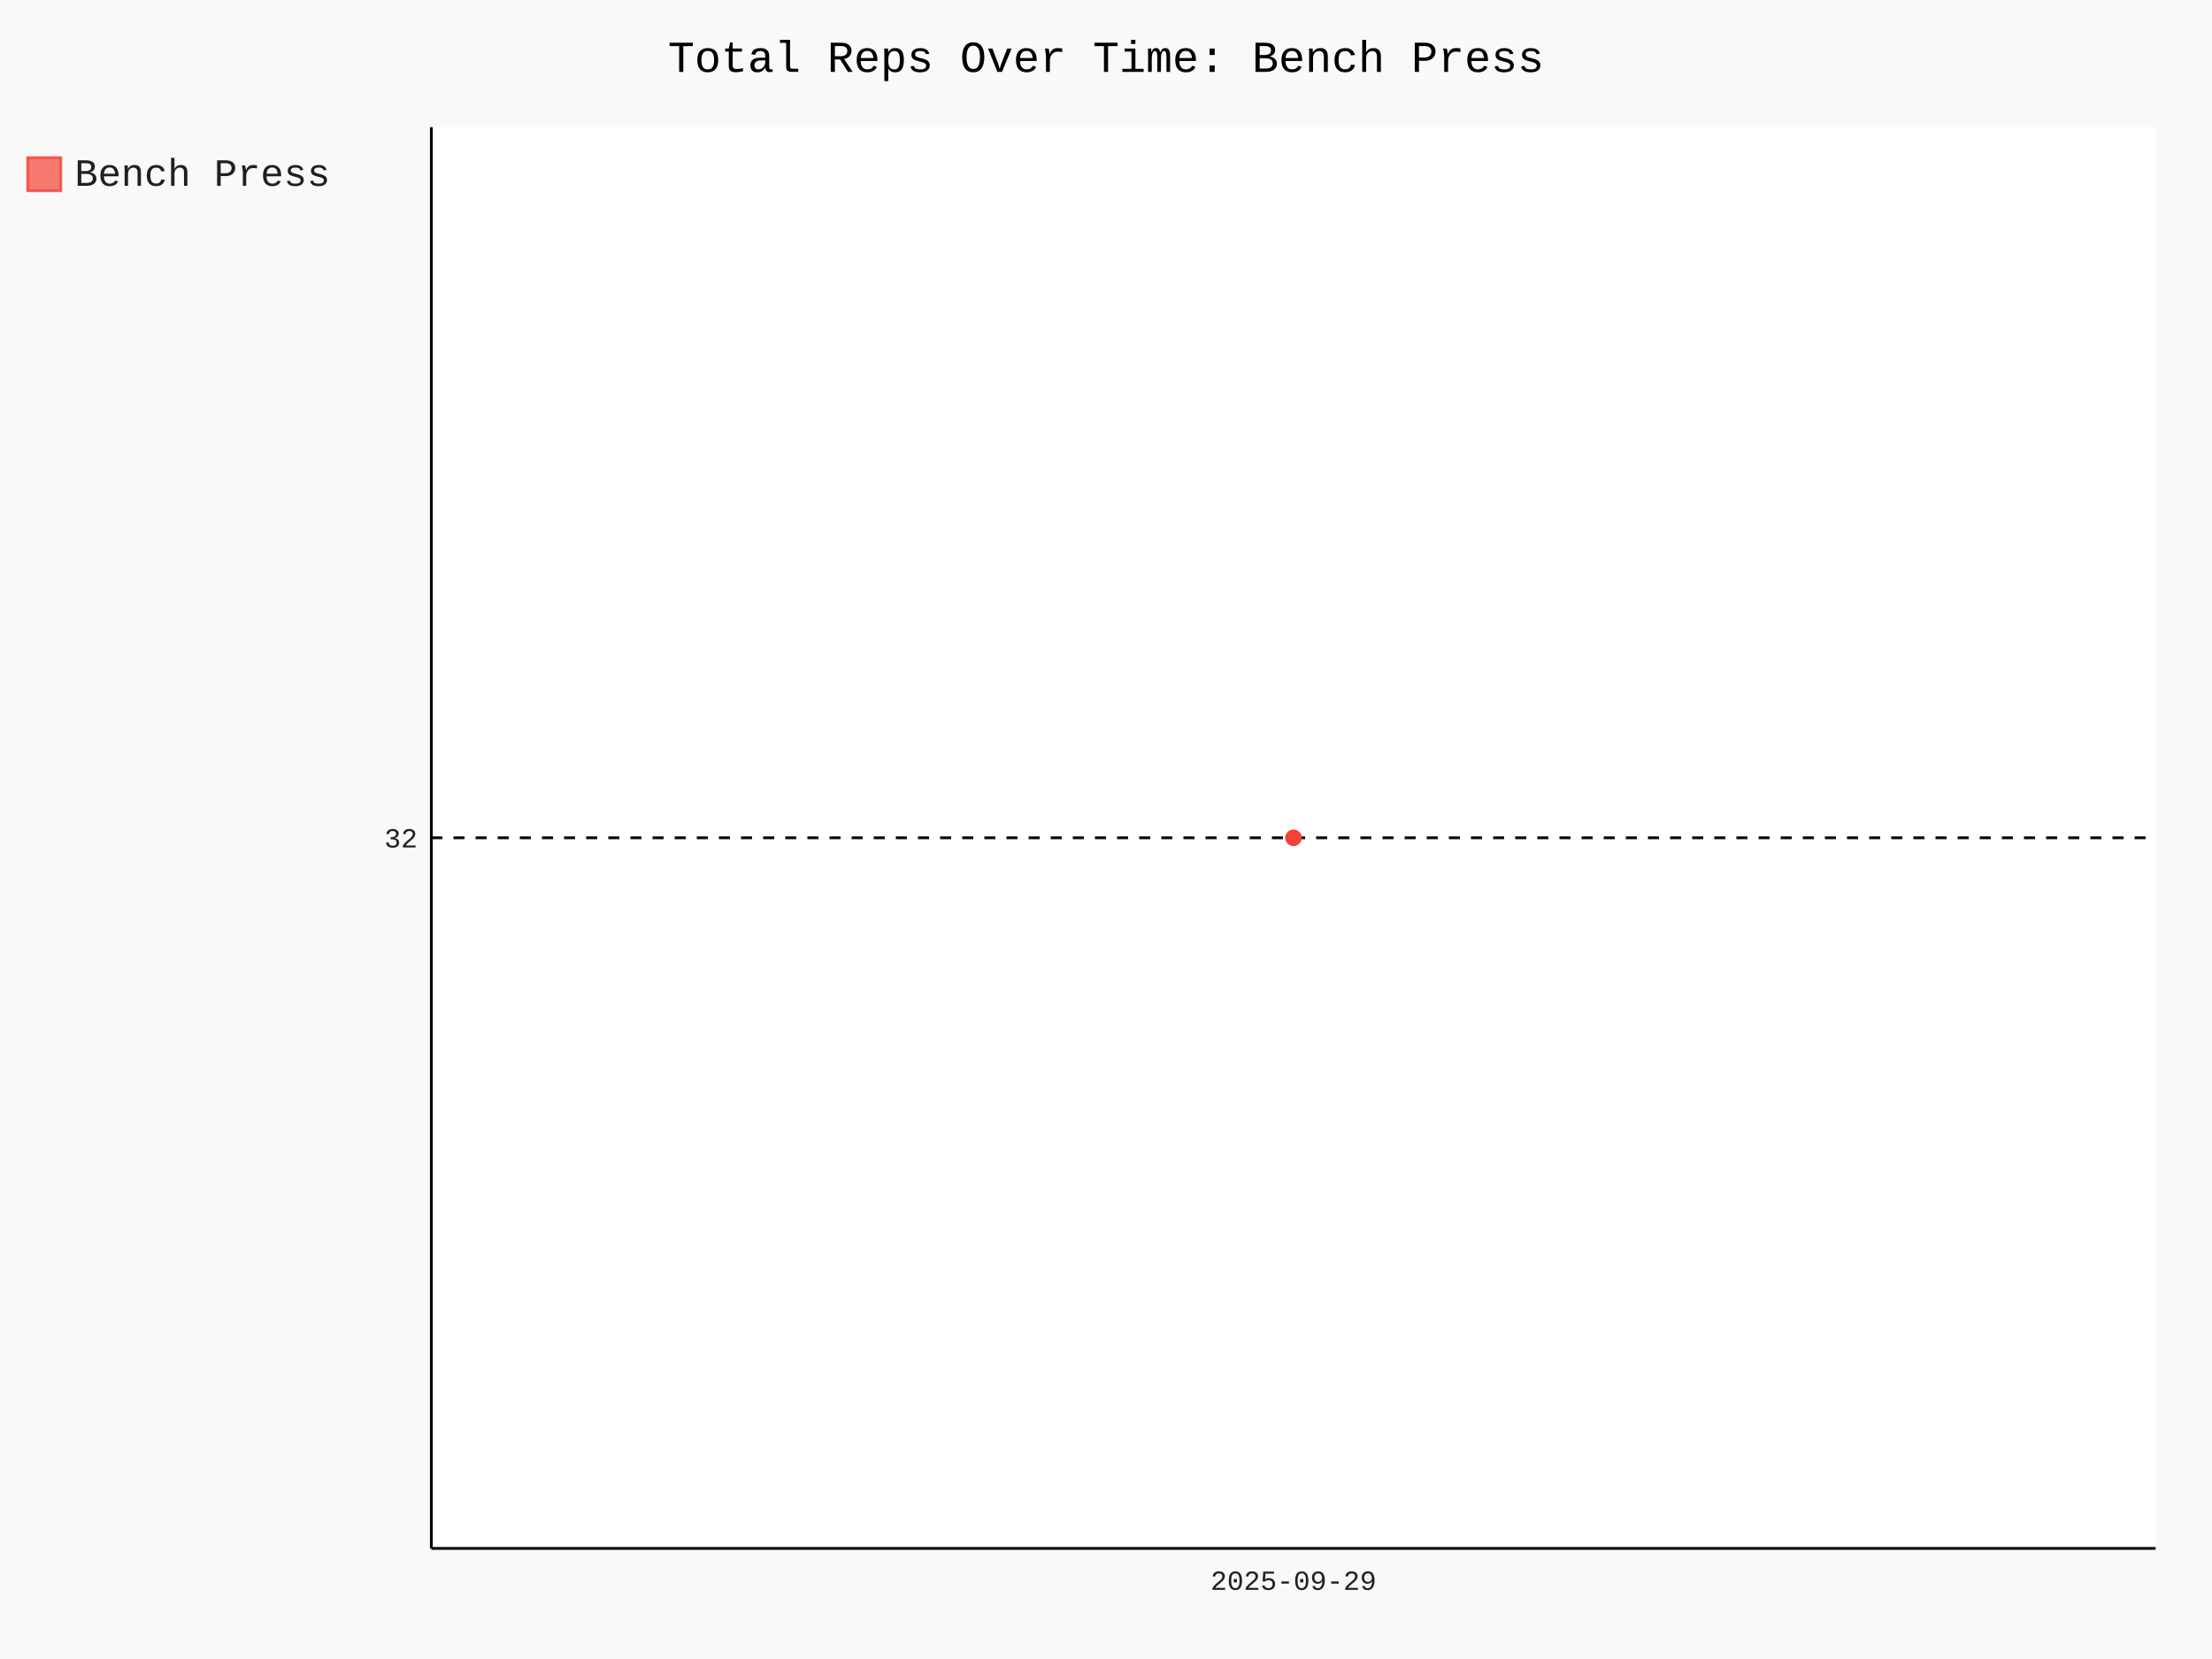
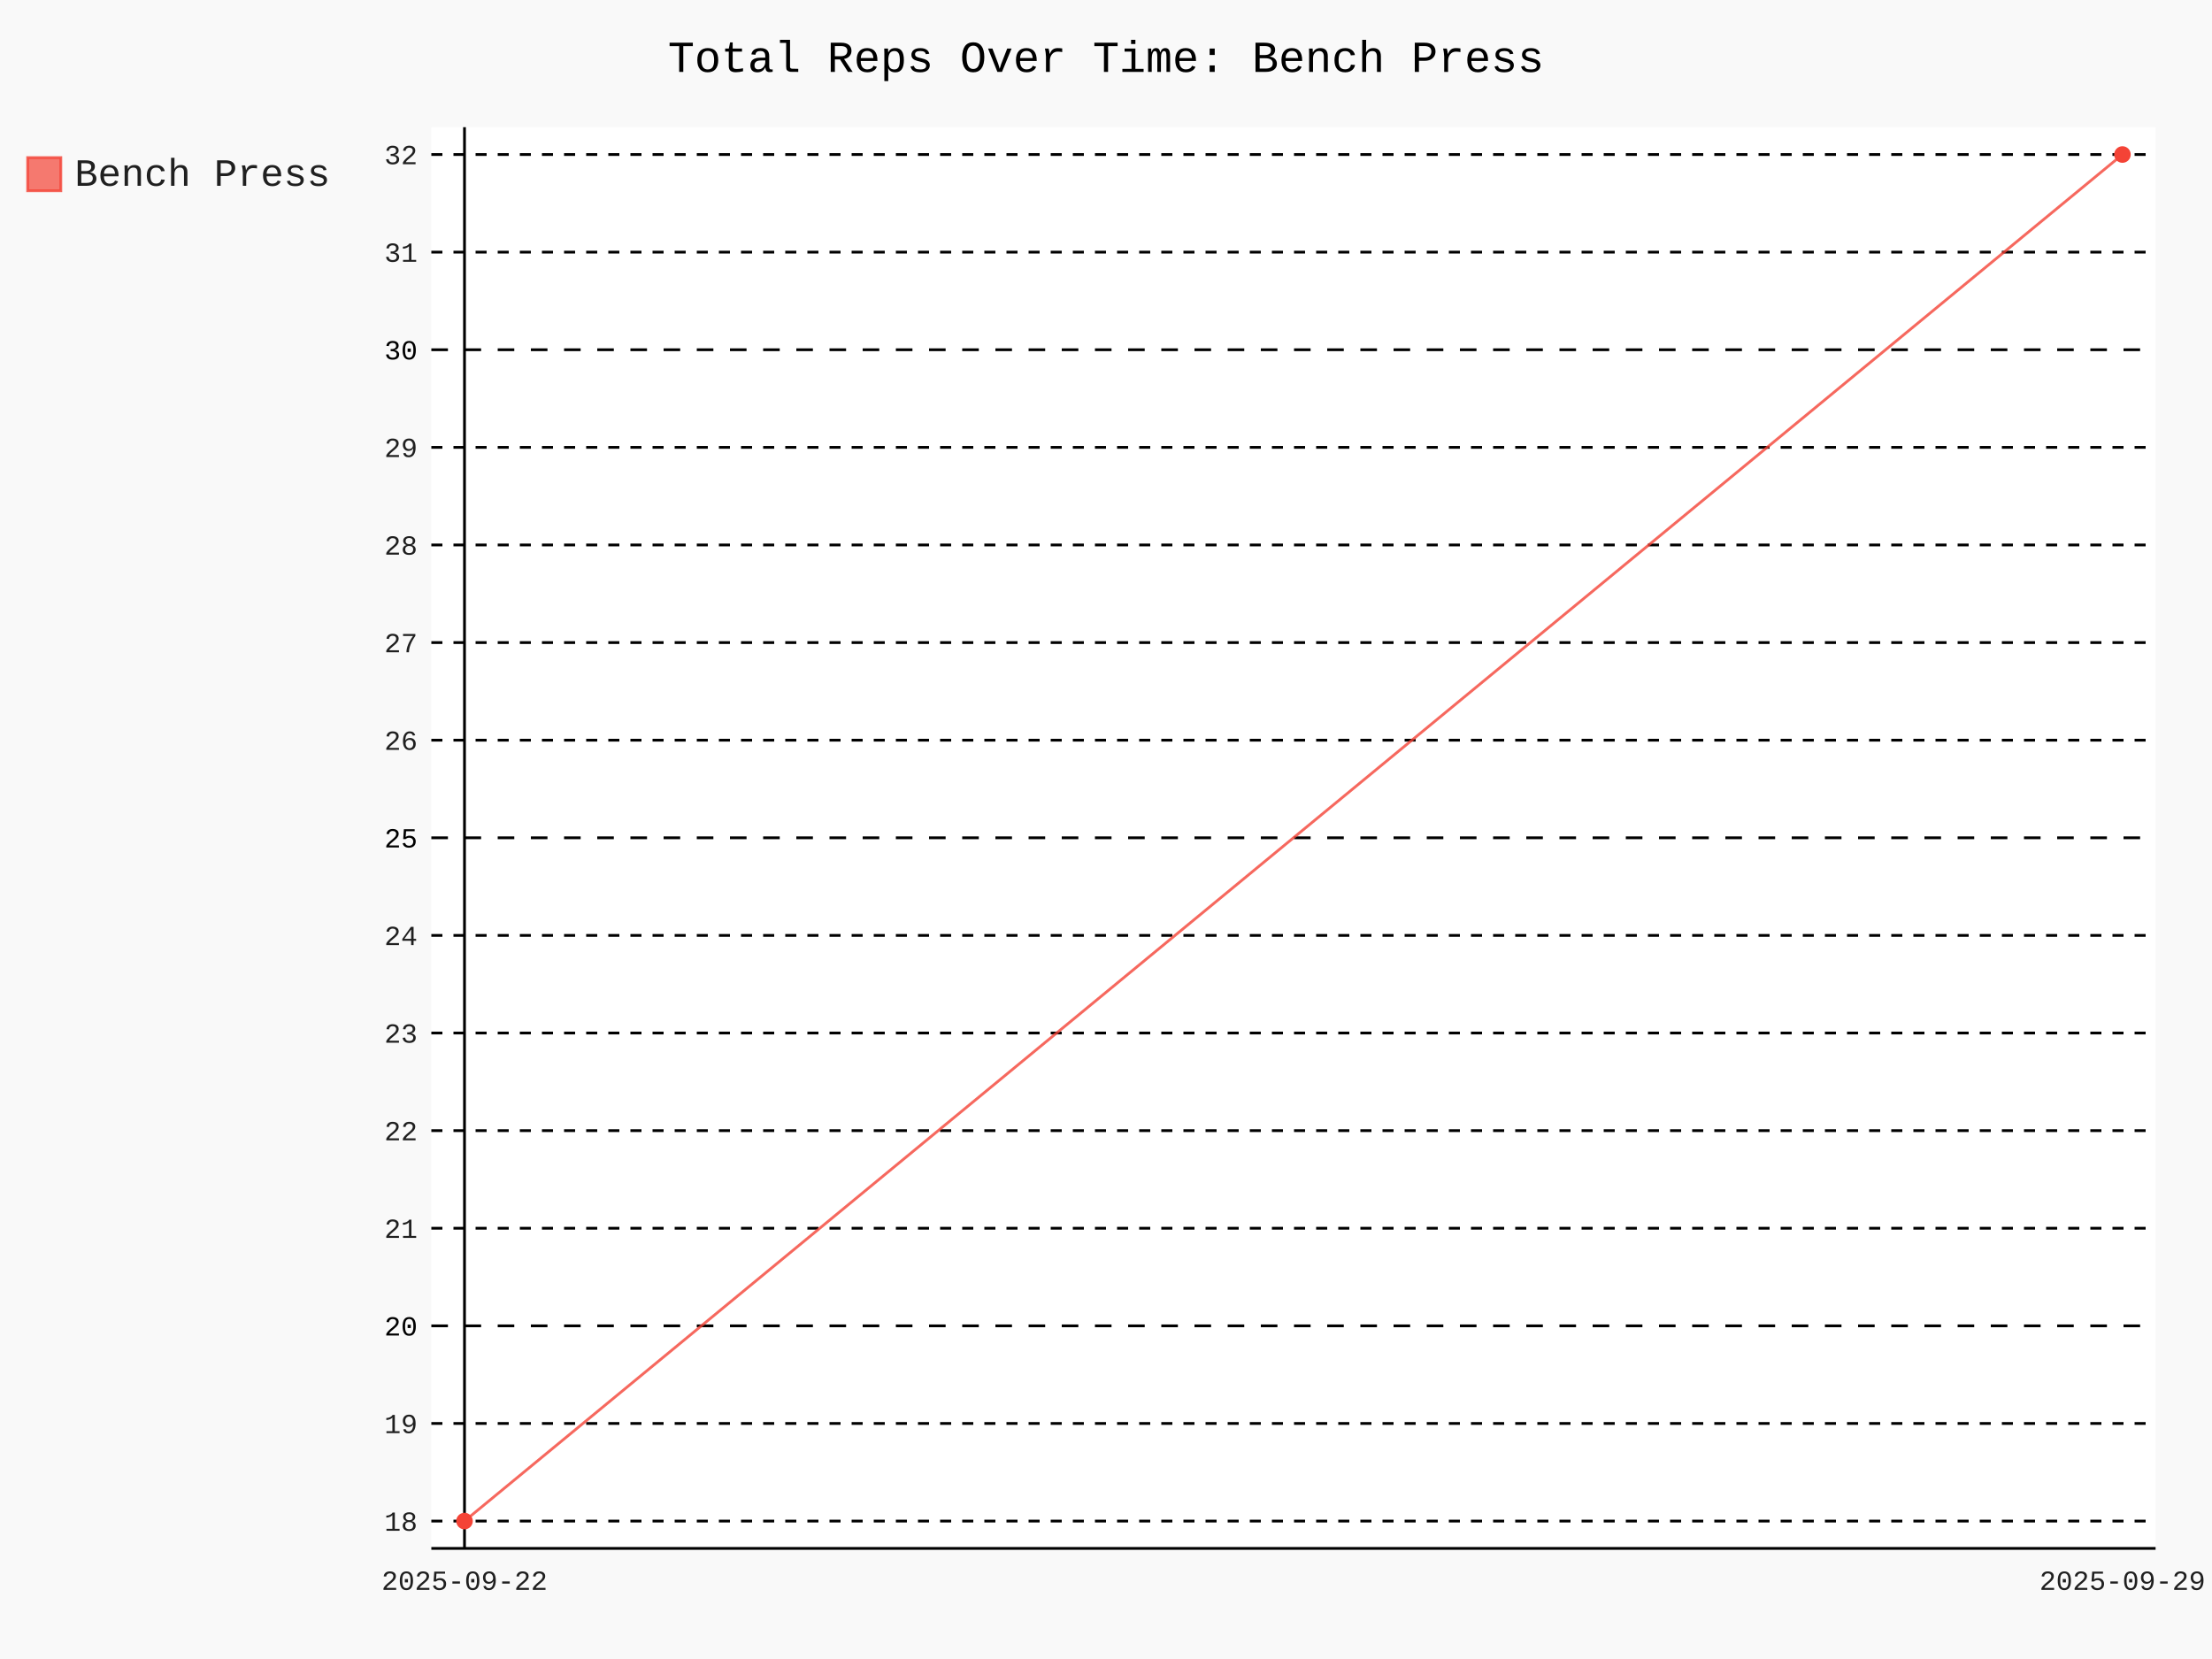
- <svg xmlns="http://www.w3.org/2000/svg" id="chart-b15bdfdc-374e-4d07-9a95-aa494aa0e78e" class="pygal-chart" viewBox="0 0 800 600">
+ <svg xmlns="http://www.w3.org/2000/svg" id="chart-48b63110-1a9b-43fe-b81e-a5fe6695ad2f" class="pygal-chart" viewBox="0 0 800 600">
  <defs>
-     <style type="text/css">#chart-b15bdfdc-374e-4d07-9a95-aa494aa0e78e{-webkit-user-select:none;-webkit-font-smoothing:antialiased;font-family:Consolas,"Liberation Mono",Menlo,Courier,monospace}#chart-b15bdfdc-374e-4d07-9a95-aa494aa0e78e .title{font-family:Consolas,"Liberation Mono",Menlo,Courier,monospace;font-size:16px}#chart-b15bdfdc-374e-4d07-9a95-aa494aa0e78e .legends .legend text{font-family:Consolas,"Liberation Mono",Menlo,Courier,monospace;font-size:14px}#chart-b15bdfdc-374e-4d07-9a95-aa494aa0e78e .axis text{font-family:Consolas,"Liberation Mono",Menlo,Courier,monospace;font-size:10px}#chart-b15bdfdc-374e-4d07-9a95-aa494aa0e78e .axis text.major{font-family:Consolas,"Liberation Mono",Menlo,Courier,monospace;font-size:10px}#chart-b15bdfdc-374e-4d07-9a95-aa494aa0e78e .text-overlay text.value{font-family:Consolas,"Liberation Mono",Menlo,Courier,monospace;font-size:16px}#chart-b15bdfdc-374e-4d07-9a95-aa494aa0e78e .text-overlay text.label{font-family:Consolas,"Liberation Mono",Menlo,Courier,monospace;font-size:10px}#chart-b15bdfdc-374e-4d07-9a95-aa494aa0e78e .tooltip{font-family:Consolas,"Liberation Mono",Menlo,Courier,monospace;font-size:14px}#chart-b15bdfdc-374e-4d07-9a95-aa494aa0e78e text.no_data{font-family:Consolas,"Liberation Mono",Menlo,Courier,monospace;font-size:64px}
- #chart-b15bdfdc-374e-4d07-9a95-aa494aa0e78e{background-color:rgba(249,249,249,1)}#chart-b15bdfdc-374e-4d07-9a95-aa494aa0e78e path,#chart-b15bdfdc-374e-4d07-9a95-aa494aa0e78e line,#chart-b15bdfdc-374e-4d07-9a95-aa494aa0e78e rect,#chart-b15bdfdc-374e-4d07-9a95-aa494aa0e78e circle{-webkit-transition:150ms;-moz-transition:150ms;transition:150ms}#chart-b15bdfdc-374e-4d07-9a95-aa494aa0e78e .graph &gt; .background{fill:rgba(249,249,249,1)}#chart-b15bdfdc-374e-4d07-9a95-aa494aa0e78e .plot &gt; .background{fill:rgba(255,255,255,1)}#chart-b15bdfdc-374e-4d07-9a95-aa494aa0e78e .graph{fill:rgba(0,0,0,.87)}#chart-b15bdfdc-374e-4d07-9a95-aa494aa0e78e text.no_data{fill:rgba(0,0,0,1)}#chart-b15bdfdc-374e-4d07-9a95-aa494aa0e78e .title{fill:rgba(0,0,0,1)}#chart-b15bdfdc-374e-4d07-9a95-aa494aa0e78e .legends .legend text{fill:rgba(0,0,0,.87)}#chart-b15bdfdc-374e-4d07-9a95-aa494aa0e78e .legends .legend:hover text{fill:rgba(0,0,0,1)}#chart-b15bdfdc-374e-4d07-9a95-aa494aa0e78e .axis .line{stroke:rgba(0,0,0,1)}#chart-b15bdfdc-374e-4d07-9a95-aa494aa0e78e .axis .guide.line{stroke:rgba(0,0,0,.54)}#chart-b15bdfdc-374e-4d07-9a95-aa494aa0e78e .axis .major.line{stroke:rgba(0,0,0,.87)}#chart-b15bdfdc-374e-4d07-9a95-aa494aa0e78e .axis text.major{fill:rgba(0,0,0,1)}#chart-b15bdfdc-374e-4d07-9a95-aa494aa0e78e .axis.y .guides:hover .guide.line,#chart-b15bdfdc-374e-4d07-9a95-aa494aa0e78e .line-graph .axis.x .guides:hover .guide.line,#chart-b15bdfdc-374e-4d07-9a95-aa494aa0e78e .stackedline-graph .axis.x .guides:hover .guide.line,#chart-b15bdfdc-374e-4d07-9a95-aa494aa0e78e .xy-graph .axis.x .guides:hover .guide.line{stroke:rgba(0,0,0,1)}#chart-b15bdfdc-374e-4d07-9a95-aa494aa0e78e .axis .guides:hover text{fill:rgba(0,0,0,1)}#chart-b15bdfdc-374e-4d07-9a95-aa494aa0e78e .reactive{fill-opacity:.7;stroke-opacity:.8;stroke-width:1}#chart-b15bdfdc-374e-4d07-9a95-aa494aa0e78e .ci{stroke:rgba(0,0,0,.87)}#chart-b15bdfdc-374e-4d07-9a95-aa494aa0e78e .reactive.active,#chart-b15bdfdc-374e-4d07-9a95-aa494aa0e78e .active .reactive{fill-opacity:.8;stroke-opacity:.9;stroke-width:4}#chart-b15bdfdc-374e-4d07-9a95-aa494aa0e78e .ci .reactive.active{stroke-width:1.5}#chart-b15bdfdc-374e-4d07-9a95-aa494aa0e78e .series text{fill:rgba(0,0,0,1)}#chart-b15bdfdc-374e-4d07-9a95-aa494aa0e78e .tooltip rect{fill:rgba(255,255,255,1);stroke:rgba(0,0,0,1);-webkit-transition:opacity 150ms;-moz-transition:opacity 150ms;transition:opacity 150ms}#chart-b15bdfdc-374e-4d07-9a95-aa494aa0e78e .tooltip .label{fill:rgba(0,0,0,.87)}#chart-b15bdfdc-374e-4d07-9a95-aa494aa0e78e .tooltip .label{fill:rgba(0,0,0,.87)}#chart-b15bdfdc-374e-4d07-9a95-aa494aa0e78e .tooltip .legend{font-size:.8em;fill:rgba(0,0,0,.54)}#chart-b15bdfdc-374e-4d07-9a95-aa494aa0e78e .tooltip .x_label{font-size:.6em;fill:rgba(0,0,0,1)}#chart-b15bdfdc-374e-4d07-9a95-aa494aa0e78e .tooltip .xlink{font-size:.5em;text-decoration:underline}#chart-b15bdfdc-374e-4d07-9a95-aa494aa0e78e .tooltip .value{font-size:1.5em}#chart-b15bdfdc-374e-4d07-9a95-aa494aa0e78e .bound{font-size:.5em}#chart-b15bdfdc-374e-4d07-9a95-aa494aa0e78e .max-value{font-size:.75em;fill:rgba(0,0,0,.54)}#chart-b15bdfdc-374e-4d07-9a95-aa494aa0e78e .map-element{fill:rgba(255,255,255,1);stroke:rgba(0,0,0,.54) !important}#chart-b15bdfdc-374e-4d07-9a95-aa494aa0e78e .map-element .reactive{fill-opacity:inherit;stroke-opacity:inherit}#chart-b15bdfdc-374e-4d07-9a95-aa494aa0e78e .color-0,#chart-b15bdfdc-374e-4d07-9a95-aa494aa0e78e .color-0 a:visited{stroke:#F44336;fill:#F44336}#chart-b15bdfdc-374e-4d07-9a95-aa494aa0e78e .text-overlay .color-0 text{fill:black}
- #chart-b15bdfdc-374e-4d07-9a95-aa494aa0e78e text.no_data{text-anchor:middle}#chart-b15bdfdc-374e-4d07-9a95-aa494aa0e78e .guide.line{fill:none}#chart-b15bdfdc-374e-4d07-9a95-aa494aa0e78e .centered{text-anchor:middle}#chart-b15bdfdc-374e-4d07-9a95-aa494aa0e78e .title{text-anchor:middle}#chart-b15bdfdc-374e-4d07-9a95-aa494aa0e78e .legends .legend text{fill-opacity:1}#chart-b15bdfdc-374e-4d07-9a95-aa494aa0e78e .axis.x text{text-anchor:middle}#chart-b15bdfdc-374e-4d07-9a95-aa494aa0e78e .axis.x:not(.web) text[transform]{text-anchor:start}#chart-b15bdfdc-374e-4d07-9a95-aa494aa0e78e .axis.x:not(.web) text[transform].backwards{text-anchor:end}#chart-b15bdfdc-374e-4d07-9a95-aa494aa0e78e .axis.y text{text-anchor:end}#chart-b15bdfdc-374e-4d07-9a95-aa494aa0e78e .axis.y text[transform].backwards{text-anchor:start}#chart-b15bdfdc-374e-4d07-9a95-aa494aa0e78e .axis.y2 text{text-anchor:start}#chart-b15bdfdc-374e-4d07-9a95-aa494aa0e78e .axis.y2 text[transform].backwards{text-anchor:end}#chart-b15bdfdc-374e-4d07-9a95-aa494aa0e78e .axis .guide.line{stroke-dasharray:4,4;stroke:black}#chart-b15bdfdc-374e-4d07-9a95-aa494aa0e78e .axis .major.guide.line{stroke-dasharray:6,6;stroke:black}#chart-b15bdfdc-374e-4d07-9a95-aa494aa0e78e .horizontal .axis.y .guide.line,#chart-b15bdfdc-374e-4d07-9a95-aa494aa0e78e .horizontal .axis.y2 .guide.line,#chart-b15bdfdc-374e-4d07-9a95-aa494aa0e78e .vertical .axis.x .guide.line{opacity:0}#chart-b15bdfdc-374e-4d07-9a95-aa494aa0e78e .horizontal .axis.always_show .guide.line,#chart-b15bdfdc-374e-4d07-9a95-aa494aa0e78e .vertical .axis.always_show .guide.line{opacity:1 !important}#chart-b15bdfdc-374e-4d07-9a95-aa494aa0e78e .axis.y .guides:hover .guide.line,#chart-b15bdfdc-374e-4d07-9a95-aa494aa0e78e .axis.y2 .guides:hover .guide.line,#chart-b15bdfdc-374e-4d07-9a95-aa494aa0e78e .axis.x .guides:hover .guide.line{opacity:1}#chart-b15bdfdc-374e-4d07-9a95-aa494aa0e78e .axis .guides:hover text{opacity:1}#chart-b15bdfdc-374e-4d07-9a95-aa494aa0e78e .nofill{fill:none}#chart-b15bdfdc-374e-4d07-9a95-aa494aa0e78e .subtle-fill{fill-opacity:.2}#chart-b15bdfdc-374e-4d07-9a95-aa494aa0e78e .dot{stroke-width:1px;fill-opacity:1;stroke-opacity:1}#chart-b15bdfdc-374e-4d07-9a95-aa494aa0e78e .dot.active{stroke-width:5px}#chart-b15bdfdc-374e-4d07-9a95-aa494aa0e78e .dot.negative{fill:transparent}#chart-b15bdfdc-374e-4d07-9a95-aa494aa0e78e text,#chart-b15bdfdc-374e-4d07-9a95-aa494aa0e78e tspan{stroke:none !important}#chart-b15bdfdc-374e-4d07-9a95-aa494aa0e78e .series text.active{opacity:1}#chart-b15bdfdc-374e-4d07-9a95-aa494aa0e78e .tooltip rect{fill-opacity:.95;stroke-width:.5}#chart-b15bdfdc-374e-4d07-9a95-aa494aa0e78e .tooltip text{fill-opacity:1}#chart-b15bdfdc-374e-4d07-9a95-aa494aa0e78e .showable{visibility:hidden}#chart-b15bdfdc-374e-4d07-9a95-aa494aa0e78e .showable.shown{visibility:visible}#chart-b15bdfdc-374e-4d07-9a95-aa494aa0e78e .gauge-background{fill:rgba(229,229,229,1);stroke:none}#chart-b15bdfdc-374e-4d07-9a95-aa494aa0e78e .bg-lines{stroke:rgba(249,249,249,1);stroke-width:2px}</style>
+     <style type="text/css">#chart-48b63110-1a9b-43fe-b81e-a5fe6695ad2f{-webkit-user-select:none;-webkit-font-smoothing:antialiased;font-family:Consolas,"Liberation Mono",Menlo,Courier,monospace}#chart-48b63110-1a9b-43fe-b81e-a5fe6695ad2f .title{font-family:Consolas,"Liberation Mono",Menlo,Courier,monospace;font-size:16px}#chart-48b63110-1a9b-43fe-b81e-a5fe6695ad2f .legends .legend text{font-family:Consolas,"Liberation Mono",Menlo,Courier,monospace;font-size:14px}#chart-48b63110-1a9b-43fe-b81e-a5fe6695ad2f .axis text{font-family:Consolas,"Liberation Mono",Menlo,Courier,monospace;font-size:10px}#chart-48b63110-1a9b-43fe-b81e-a5fe6695ad2f .axis text.major{font-family:Consolas,"Liberation Mono",Menlo,Courier,monospace;font-size:10px}#chart-48b63110-1a9b-43fe-b81e-a5fe6695ad2f .text-overlay text.value{font-family:Consolas,"Liberation Mono",Menlo,Courier,monospace;font-size:16px}#chart-48b63110-1a9b-43fe-b81e-a5fe6695ad2f .text-overlay text.label{font-family:Consolas,"Liberation Mono",Menlo,Courier,monospace;font-size:10px}#chart-48b63110-1a9b-43fe-b81e-a5fe6695ad2f .tooltip{font-family:Consolas,"Liberation Mono",Menlo,Courier,monospace;font-size:14px}#chart-48b63110-1a9b-43fe-b81e-a5fe6695ad2f text.no_data{font-family:Consolas,"Liberation Mono",Menlo,Courier,monospace;font-size:64px}
+ #chart-48b63110-1a9b-43fe-b81e-a5fe6695ad2f{background-color:rgba(249,249,249,1)}#chart-48b63110-1a9b-43fe-b81e-a5fe6695ad2f path,#chart-48b63110-1a9b-43fe-b81e-a5fe6695ad2f line,#chart-48b63110-1a9b-43fe-b81e-a5fe6695ad2f rect,#chart-48b63110-1a9b-43fe-b81e-a5fe6695ad2f circle{-webkit-transition:150ms;-moz-transition:150ms;transition:150ms}#chart-48b63110-1a9b-43fe-b81e-a5fe6695ad2f .graph &gt; .background{fill:rgba(249,249,249,1)}#chart-48b63110-1a9b-43fe-b81e-a5fe6695ad2f .plot &gt; .background{fill:rgba(255,255,255,1)}#chart-48b63110-1a9b-43fe-b81e-a5fe6695ad2f .graph{fill:rgba(0,0,0,.87)}#chart-48b63110-1a9b-43fe-b81e-a5fe6695ad2f text.no_data{fill:rgba(0,0,0,1)}#chart-48b63110-1a9b-43fe-b81e-a5fe6695ad2f .title{fill:rgba(0,0,0,1)}#chart-48b63110-1a9b-43fe-b81e-a5fe6695ad2f .legends .legend text{fill:rgba(0,0,0,.87)}#chart-48b63110-1a9b-43fe-b81e-a5fe6695ad2f .legends .legend:hover text{fill:rgba(0,0,0,1)}#chart-48b63110-1a9b-43fe-b81e-a5fe6695ad2f .axis .line{stroke:rgba(0,0,0,1)}#chart-48b63110-1a9b-43fe-b81e-a5fe6695ad2f .axis .guide.line{stroke:rgba(0,0,0,.54)}#chart-48b63110-1a9b-43fe-b81e-a5fe6695ad2f .axis .major.line{stroke:rgba(0,0,0,.87)}#chart-48b63110-1a9b-43fe-b81e-a5fe6695ad2f .axis text.major{fill:rgba(0,0,0,1)}#chart-48b63110-1a9b-43fe-b81e-a5fe6695ad2f .axis.y .guides:hover .guide.line,#chart-48b63110-1a9b-43fe-b81e-a5fe6695ad2f .line-graph .axis.x .guides:hover .guide.line,#chart-48b63110-1a9b-43fe-b81e-a5fe6695ad2f .stackedline-graph .axis.x .guides:hover .guide.line,#chart-48b63110-1a9b-43fe-b81e-a5fe6695ad2f .xy-graph .axis.x .guides:hover .guide.line{stroke:rgba(0,0,0,1)}#chart-48b63110-1a9b-43fe-b81e-a5fe6695ad2f .axis .guides:hover text{fill:rgba(0,0,0,1)}#chart-48b63110-1a9b-43fe-b81e-a5fe6695ad2f .reactive{fill-opacity:.7;stroke-opacity:.8;stroke-width:1}#chart-48b63110-1a9b-43fe-b81e-a5fe6695ad2f .ci{stroke:rgba(0,0,0,.87)}#chart-48b63110-1a9b-43fe-b81e-a5fe6695ad2f .reactive.active,#chart-48b63110-1a9b-43fe-b81e-a5fe6695ad2f .active .reactive{fill-opacity:.8;stroke-opacity:.9;stroke-width:4}#chart-48b63110-1a9b-43fe-b81e-a5fe6695ad2f .ci .reactive.active{stroke-width:1.5}#chart-48b63110-1a9b-43fe-b81e-a5fe6695ad2f .series text{fill:rgba(0,0,0,1)}#chart-48b63110-1a9b-43fe-b81e-a5fe6695ad2f .tooltip rect{fill:rgba(255,255,255,1);stroke:rgba(0,0,0,1);-webkit-transition:opacity 150ms;-moz-transition:opacity 150ms;transition:opacity 150ms}#chart-48b63110-1a9b-43fe-b81e-a5fe6695ad2f .tooltip .label{fill:rgba(0,0,0,.87)}#chart-48b63110-1a9b-43fe-b81e-a5fe6695ad2f .tooltip .label{fill:rgba(0,0,0,.87)}#chart-48b63110-1a9b-43fe-b81e-a5fe6695ad2f .tooltip .legend{font-size:.8em;fill:rgba(0,0,0,.54)}#chart-48b63110-1a9b-43fe-b81e-a5fe6695ad2f .tooltip .x_label{font-size:.6em;fill:rgba(0,0,0,1)}#chart-48b63110-1a9b-43fe-b81e-a5fe6695ad2f .tooltip .xlink{font-size:.5em;text-decoration:underline}#chart-48b63110-1a9b-43fe-b81e-a5fe6695ad2f .tooltip .value{font-size:1.5em}#chart-48b63110-1a9b-43fe-b81e-a5fe6695ad2f .bound{font-size:.5em}#chart-48b63110-1a9b-43fe-b81e-a5fe6695ad2f .max-value{font-size:.75em;fill:rgba(0,0,0,.54)}#chart-48b63110-1a9b-43fe-b81e-a5fe6695ad2f .map-element{fill:rgba(255,255,255,1);stroke:rgba(0,0,0,.54) !important}#chart-48b63110-1a9b-43fe-b81e-a5fe6695ad2f .map-element .reactive{fill-opacity:inherit;stroke-opacity:inherit}#chart-48b63110-1a9b-43fe-b81e-a5fe6695ad2f .color-0,#chart-48b63110-1a9b-43fe-b81e-a5fe6695ad2f .color-0 a:visited{stroke:#F44336;fill:#F44336}#chart-48b63110-1a9b-43fe-b81e-a5fe6695ad2f .text-overlay .color-0 text{fill:black}
+ #chart-48b63110-1a9b-43fe-b81e-a5fe6695ad2f text.no_data{text-anchor:middle}#chart-48b63110-1a9b-43fe-b81e-a5fe6695ad2f .guide.line{fill:none}#chart-48b63110-1a9b-43fe-b81e-a5fe6695ad2f .centered{text-anchor:middle}#chart-48b63110-1a9b-43fe-b81e-a5fe6695ad2f .title{text-anchor:middle}#chart-48b63110-1a9b-43fe-b81e-a5fe6695ad2f .legends .legend text{fill-opacity:1}#chart-48b63110-1a9b-43fe-b81e-a5fe6695ad2f .axis.x text{text-anchor:middle}#chart-48b63110-1a9b-43fe-b81e-a5fe6695ad2f .axis.x:not(.web) text[transform]{text-anchor:start}#chart-48b63110-1a9b-43fe-b81e-a5fe6695ad2f .axis.x:not(.web) text[transform].backwards{text-anchor:end}#chart-48b63110-1a9b-43fe-b81e-a5fe6695ad2f .axis.y text{text-anchor:end}#chart-48b63110-1a9b-43fe-b81e-a5fe6695ad2f .axis.y text[transform].backwards{text-anchor:start}#chart-48b63110-1a9b-43fe-b81e-a5fe6695ad2f .axis.y2 text{text-anchor:start}#chart-48b63110-1a9b-43fe-b81e-a5fe6695ad2f .axis.y2 text[transform].backwards{text-anchor:end}#chart-48b63110-1a9b-43fe-b81e-a5fe6695ad2f .axis .guide.line{stroke-dasharray:4,4;stroke:black}#chart-48b63110-1a9b-43fe-b81e-a5fe6695ad2f .axis .major.guide.line{stroke-dasharray:6,6;stroke:black}#chart-48b63110-1a9b-43fe-b81e-a5fe6695ad2f .horizontal .axis.y .guide.line,#chart-48b63110-1a9b-43fe-b81e-a5fe6695ad2f .horizontal .axis.y2 .guide.line,#chart-48b63110-1a9b-43fe-b81e-a5fe6695ad2f .vertical .axis.x .guide.line{opacity:0}#chart-48b63110-1a9b-43fe-b81e-a5fe6695ad2f .horizontal .axis.always_show .guide.line,#chart-48b63110-1a9b-43fe-b81e-a5fe6695ad2f .vertical .axis.always_show .guide.line{opacity:1 !important}#chart-48b63110-1a9b-43fe-b81e-a5fe6695ad2f .axis.y .guides:hover .guide.line,#chart-48b63110-1a9b-43fe-b81e-a5fe6695ad2f .axis.y2 .guides:hover .guide.line,#chart-48b63110-1a9b-43fe-b81e-a5fe6695ad2f .axis.x .guides:hover .guide.line{opacity:1}#chart-48b63110-1a9b-43fe-b81e-a5fe6695ad2f .axis .guides:hover text{opacity:1}#chart-48b63110-1a9b-43fe-b81e-a5fe6695ad2f .nofill{fill:none}#chart-48b63110-1a9b-43fe-b81e-a5fe6695ad2f .subtle-fill{fill-opacity:.2}#chart-48b63110-1a9b-43fe-b81e-a5fe6695ad2f .dot{stroke-width:1px;fill-opacity:1;stroke-opacity:1}#chart-48b63110-1a9b-43fe-b81e-a5fe6695ad2f .dot.active{stroke-width:5px}#chart-48b63110-1a9b-43fe-b81e-a5fe6695ad2f .dot.negative{fill:transparent}#chart-48b63110-1a9b-43fe-b81e-a5fe6695ad2f text,#chart-48b63110-1a9b-43fe-b81e-a5fe6695ad2f tspan{stroke:none !important}#chart-48b63110-1a9b-43fe-b81e-a5fe6695ad2f .series text.active{opacity:1}#chart-48b63110-1a9b-43fe-b81e-a5fe6695ad2f .tooltip rect{fill-opacity:.95;stroke-width:.5}#chart-48b63110-1a9b-43fe-b81e-a5fe6695ad2f .tooltip text{fill-opacity:1}#chart-48b63110-1a9b-43fe-b81e-a5fe6695ad2f .showable{visibility:hidden}#chart-48b63110-1a9b-43fe-b81e-a5fe6695ad2f .showable.shown{visibility:visible}#chart-48b63110-1a9b-43fe-b81e-a5fe6695ad2f .gauge-background{fill:rgba(229,229,229,1);stroke:none}#chart-48b63110-1a9b-43fe-b81e-a5fe6695ad2f .bg-lines{stroke:rgba(249,249,249,1);stroke-width:2px}</style>
  </defs>
  <g class="graph line-graph vertical">
    <rect x="0" y="0" width="800" height="600" class="background" />
    <g transform="translate(156, 46)" class="plot">
      <rect x="0" y="0" width="623.6" height="514" class="background" />
      <g class="axis y always_show">
        <path d="M0 514 h623.6" class="line" />
        <g class="guides">
-           <path d="M0 257 h623.6" class="guide line" />
-           <text x="-5" y="260.5" class="">32</text>
+           <path d="M0 504.115 h623.6" class="guide line" />
+           <text x="-5" y="507.615" class="">18</text>
+         </g>
+         <g class="guides">
+           <path d="M0 468.813 h623.6" class="guide line" />
+           <text x="-5" y="472.313" class="">19</text>
+         </g>
+         <g class="guides">
+           <path d="M0 433.511 h623.6" class="major guide line" />
+           <text x="-5" y="437.011" class="major">20</text>
+         </g>
+         <g class="guides">
+           <path d="M0 398.209 h623.6" class="guide line" />
+           <text x="-5" y="401.709" class="">21</text>
+         </g>
+         <g class="guides">
+           <path d="M0 362.907 h623.6" class="guide line" />
+           <text x="-5" y="366.407" class="">22</text>
+         </g>
+         <g class="guides">
+           <path d="M0 327.604 h623.6" class="guide line" />
+           <text x="-5" y="331.104" class="">23</text>
+         </g>
+         <g class="guides">
+           <path d="M0 292.302 h623.6" class="guide line" />
+           <text x="-5" y="295.802" class="">24</text>
+         </g>
+         <g class="guides">
+           <path d="M0 257 h623.6" class="major guide line" />
+           <text x="-5" y="260.5" class="major">25</text>
+         </g>
+         <g class="guides">
+           <path d="M0 221.698 h623.6" class="guide line" />
+           <text x="-5" y="225.198" class="">26</text>
+         </g>
+         <g class="guides">
+           <path d="M0 186.396 h623.6" class="guide line" />
+           <text x="-5" y="189.896" class="">27</text>
+         </g>
+         <g class="guides">
+           <path d="M0 151.093 h623.6" class="guide line" />
+           <text x="-5" y="154.593" class="">28</text>
+         </g>
+         <g class="guides">
+           <path d="M0 115.791 h623.6" class="guide line" />
+           <text x="-5" y="119.291" class="">29</text>
+         </g>
+         <g class="guides">
+           <path d="M0 80.489 h623.6" class="major guide line" />
+           <text x="-5" y="83.989" class="major">30</text>
+         </g>
+         <g class="guides">
+           <path d="M0 45.187 h623.6" class="guide line" />
+           <text x="-5" y="48.687" class="">31</text>
+         </g>
+         <g class="guides">
+           <path d="M0 9.885 h623.6" class="guide line" />
+           <text x="-5" y="13.385" class="">32</text>
        </g>
      </g>
      <g class="axis x">
-         <path d="M0 0 v514" class="line" />
        <g class="guides">
-           <path d="M311.8 0 v514" class="guide line" />
-           <text x="311.8" y="529.0" class="">2025-09-29</text>
+           <path d="M11.992 0 v514" class="line" />
+           <text x="11.992" y="529.0" class="">2025-09-22</text>
+         </g>
+         <g class="guides">
+           <path d="M611.608 0 v514" class="guide line" />
+           <text x="611.608" y="529.0" class="">2025-09-29</text>
        </g>
      </g>
-       <g class="series serie-0 color-0" />
+       <g class="series serie-0 color-0">
+         <path d="M11.992 504.115 L611.608 9.885" class="line reactive nofill" />
+       </g>
    </g>
    <g class="titles">
      <text x="400.0" y="26" class="title plot_title">Total Reps Over Time: Bench Press</text>
    </g>
    <g transform="translate(156, 46)" class="plot overlay">
      <g class="series serie-0 color-0">
        <g class="dots">
-           <circle cx="311.8" cy="257.0" r="2.5" class="dot reactive tooltip-trigger" />
+           <circle cx="11.992" cy="504.115" r="2.5" class="dot reactive tooltip-trigger" />
+         </g>
+         <g class="dots">
+           <circle cx="611.608" cy="9.885" r="2.5" class="dot reactive tooltip-trigger" />
        </g>
      </g>
    </g>
    <g transform="translate(156, 46)" class="plot text-overlay">
      <g class="series serie-0 color-0" />
    </g>
    <g transform="translate(156, 46)" class="plot tooltip-overlay">
      <g transform="translate(0 0)" style="opacity: 0" class="tooltip">
        <rect rx="0" ry="0" width="0" height="0" class="tooltip-box" />
        <g class="text" />
      </g>
    </g>
    <g transform="translate(10, 56)" class="legends">
      <g id="activate-serie-0" class="legend reactive activate-serie">
        <rect x="0.0" y="1.0" width="12" height="12" class="color-0 reactive" />
        <text x="17.0" y="11.2">Bench Press</text>
      </g>
    </g>
    <g transform="translate(790, 56)" class="legends" />
  </g>
</svg>
